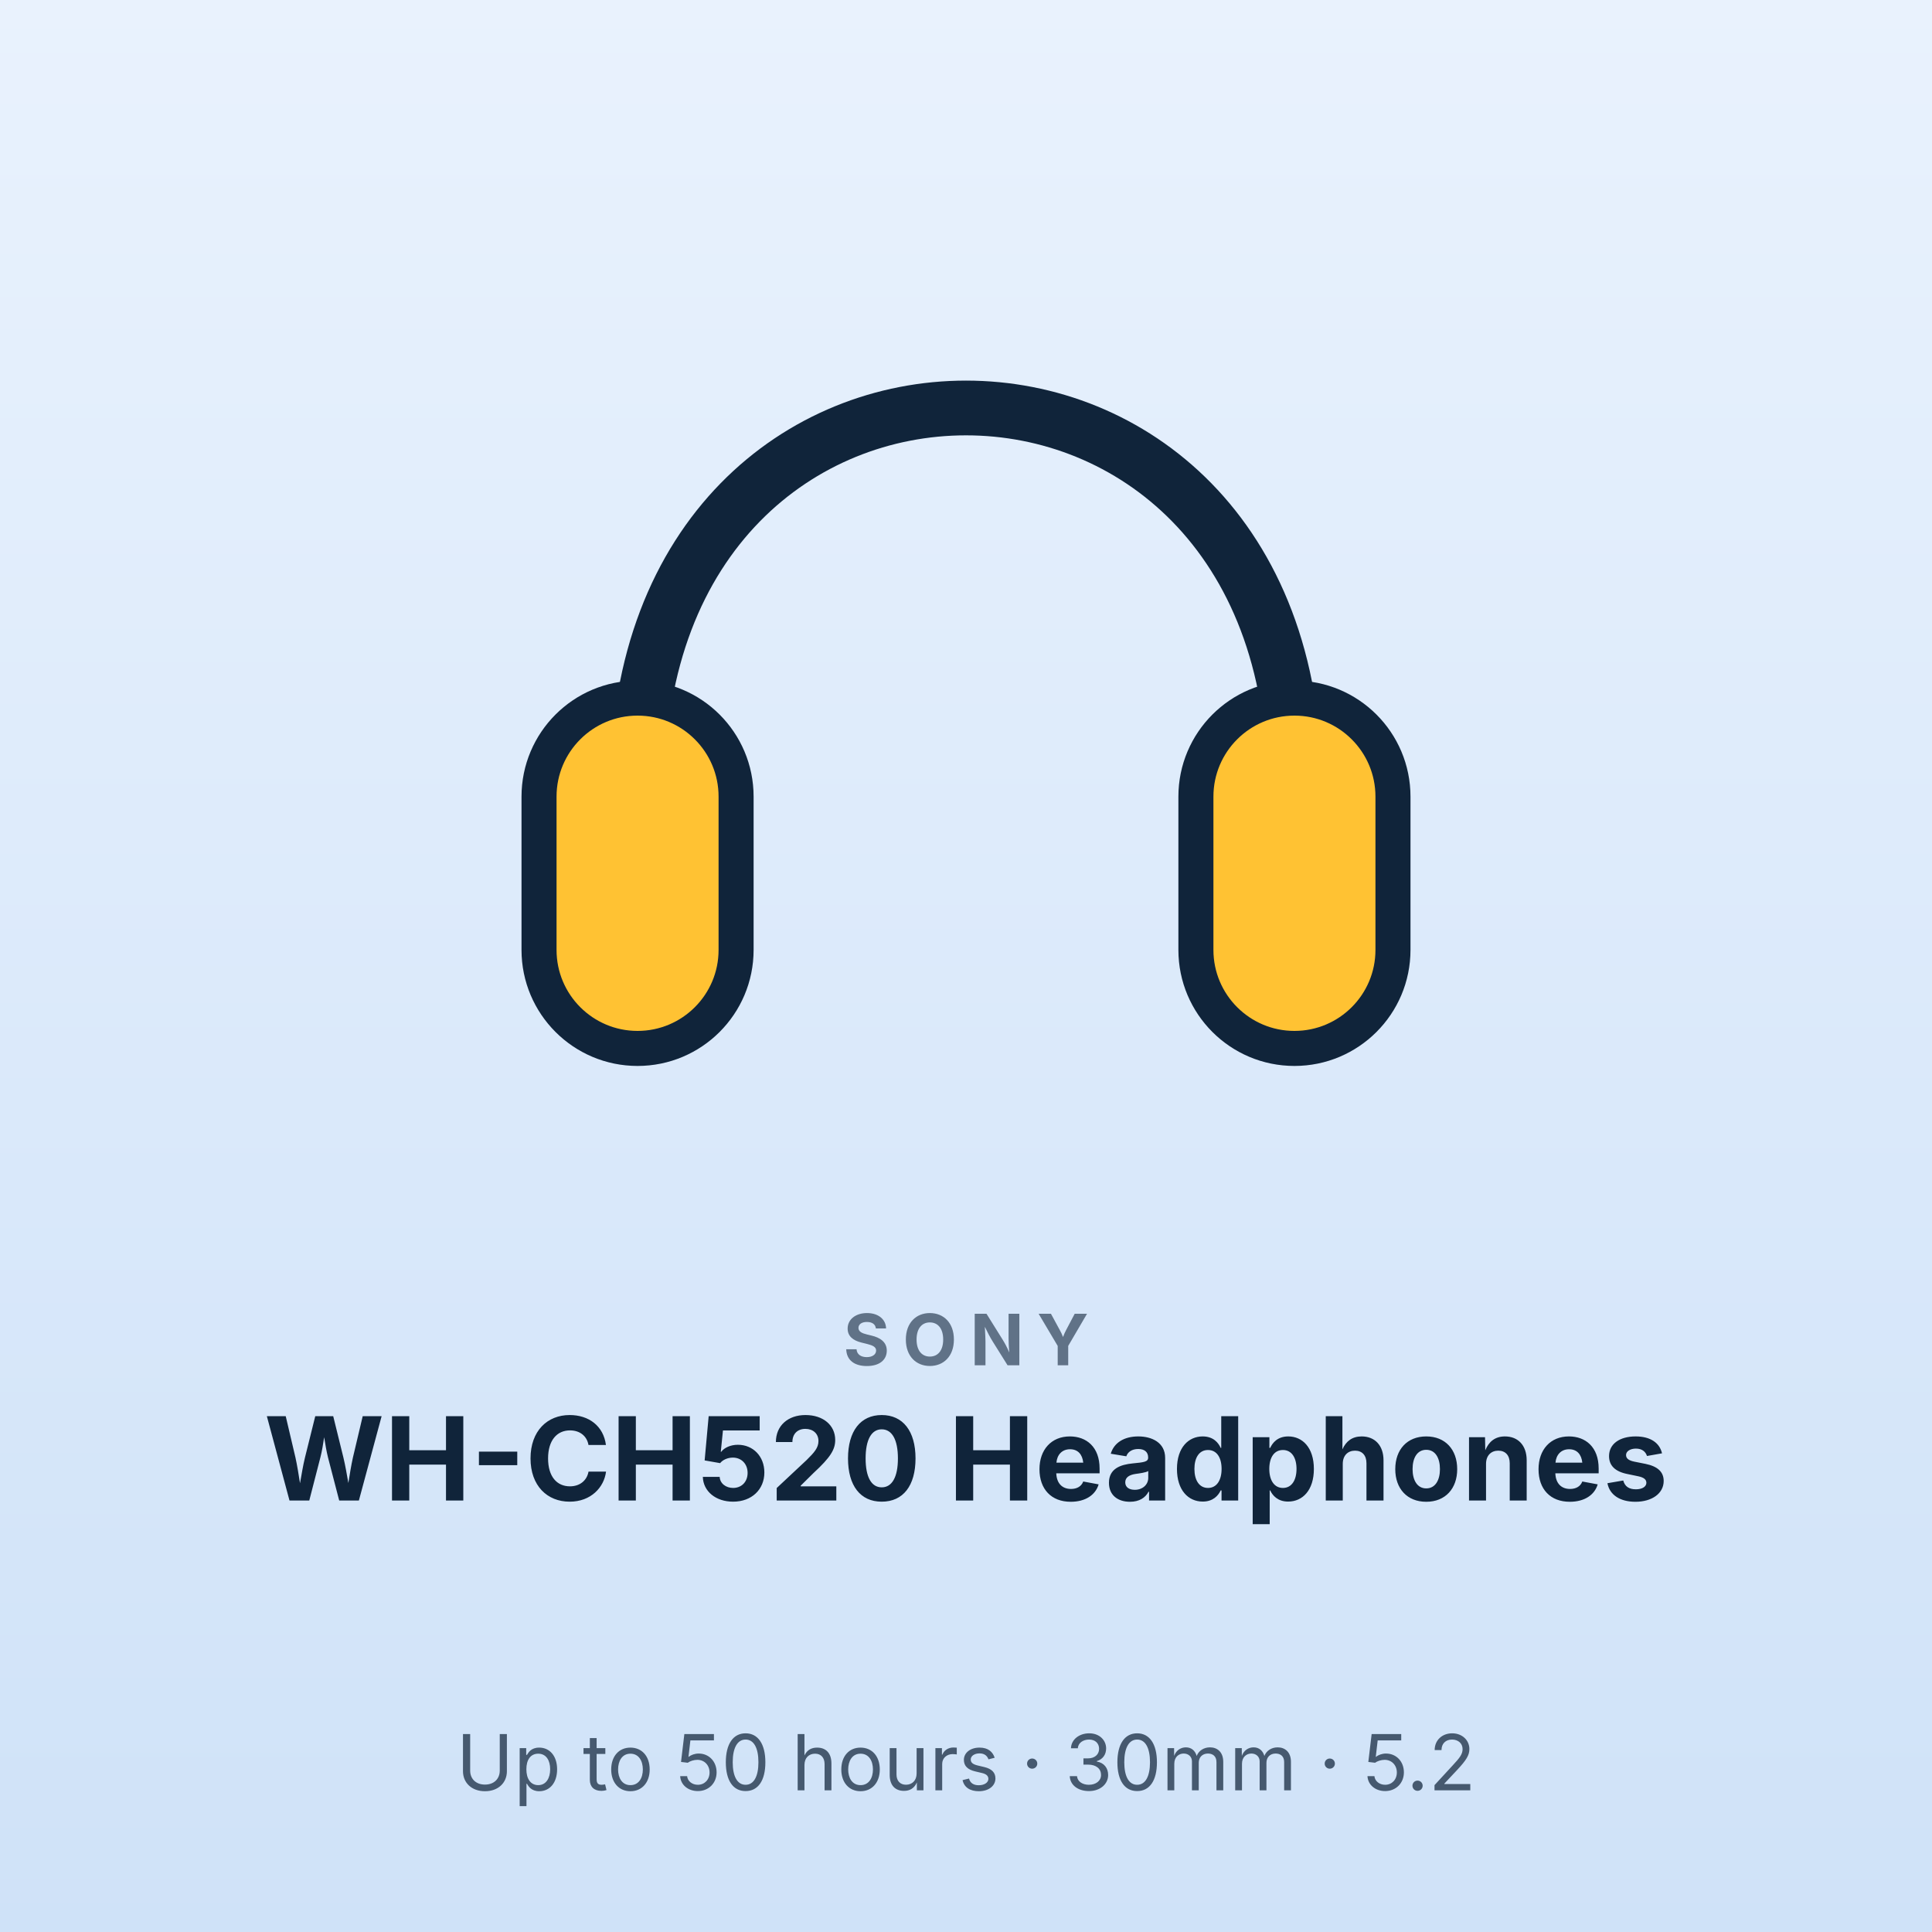
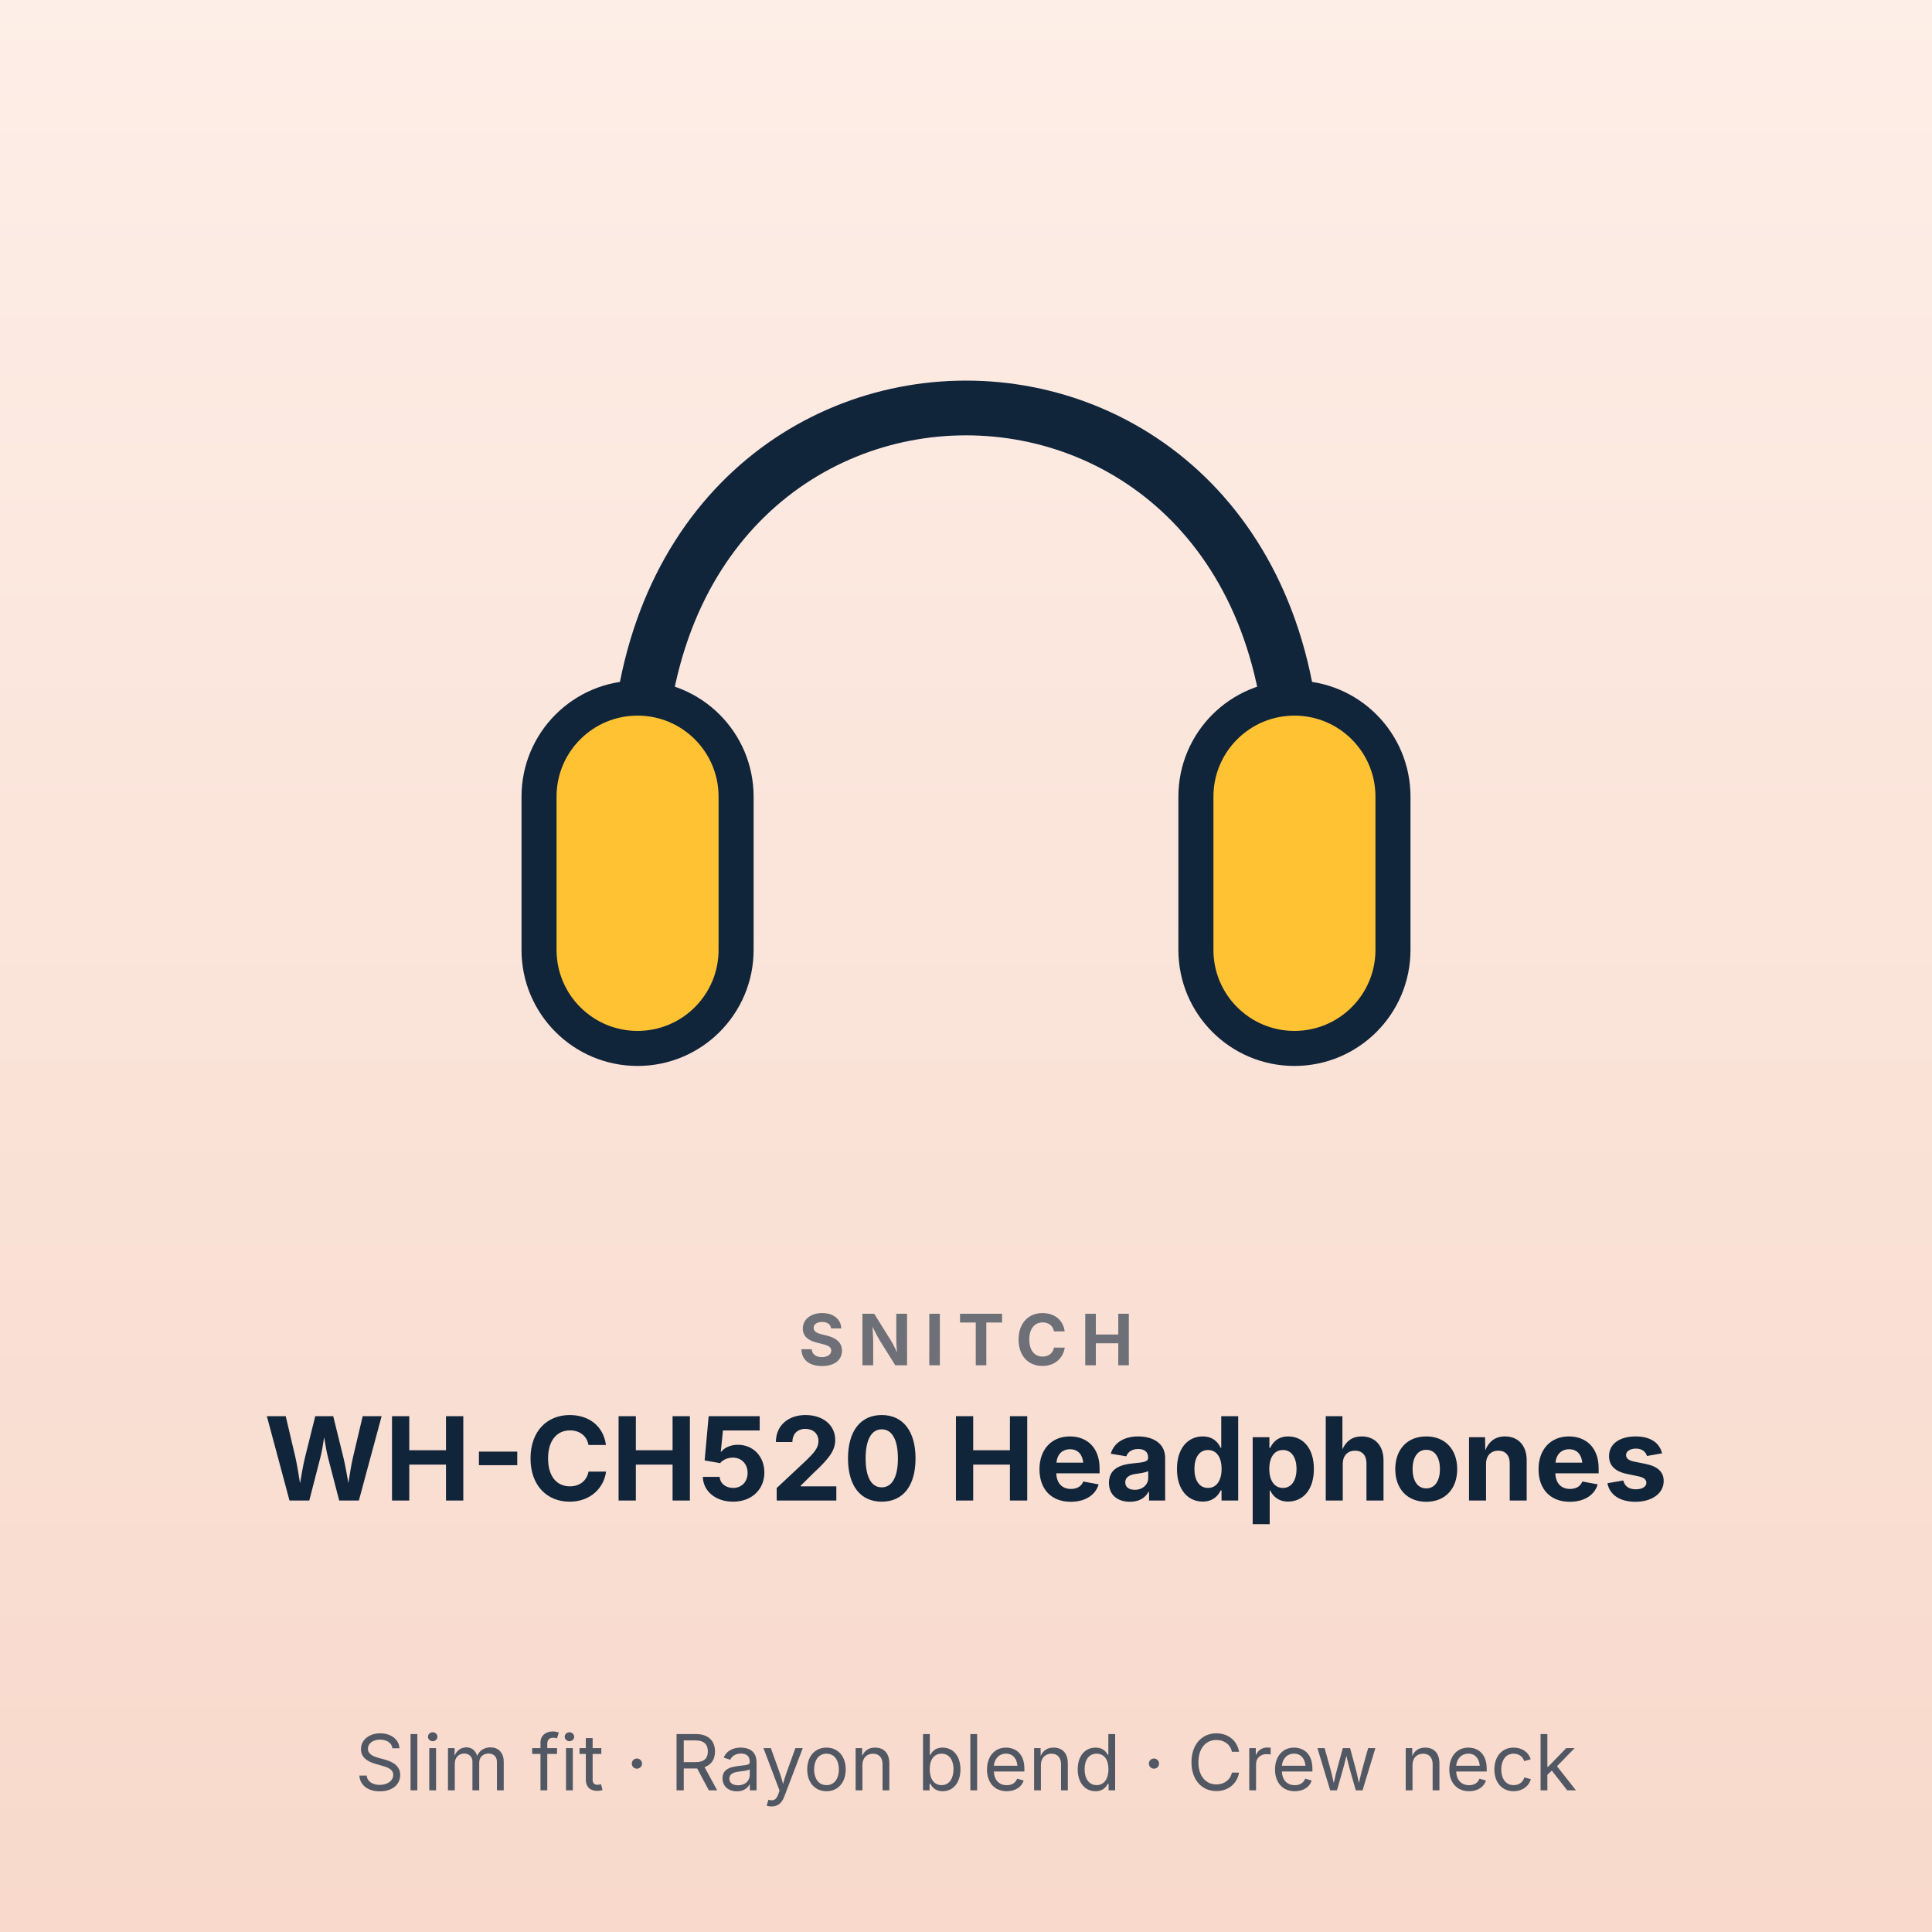
- <svg xmlns="http://www.w3.org/2000/svg" viewBox="0 0 600 600" role="img" aria-label="Sony WH-CH520 Wireless Bluetooth Headphones">
+ <svg xmlns="http://www.w3.org/2000/svg" viewBox="0 0 600 600" role="img" aria-label="Snitch Slim Fit Stretch Printed T-Shirt (Black)">
  <defs>
    <linearGradient id="g" x1="0" y1="0" x2="0" y2="1">
-       <stop offset="0" stop-color="#e9f2fd" />
-       <stop offset="1" stop-color="#cfe2f8" />
+       <stop offset="0" stop-color="#fdeee7" />
+       <stop offset="1" stop-color="#f8d9cb" />
    </linearGradient>
  </defs>
  <rect width="600" height="600" fill="url(#g)" />
  <g transform="translate(130 40) scale(3.4)">
    <path d="M20 60 C20 14 80 14 80 60" fill="none" stroke="#10243a" stroke-width="5" stroke-linecap="round" />
    <rect x="11" y="52" width="18" height="32" rx="9" fill="#ffc233" stroke="#10243a" stroke-width="3.2" stroke-linejoin="round" stroke-linecap="round" />
    <rect x="71" y="52" width="18" height="32" rx="9" fill="#ffc233" stroke="#10243a" stroke-width="3.2" stroke-linejoin="round" stroke-linecap="round" />
  </g>
-   <text x="300" y="424" text-anchor="middle" font-family="Inter, Arial, sans-serif" font-size="22" font-weight="700" letter-spacing="4" fill="#10243a" opacity=".6">SONY</text>
+   <text x="300" y="424" text-anchor="middle" font-family="Inter, Arial, sans-serif" font-size="22" font-weight="700" letter-spacing="4" fill="#10243a" opacity=".6">SNITCH</text>
  <text x="300" y="466" text-anchor="middle" font-family="Inter, Arial, sans-serif" font-size="36" font-weight="700" fill="#10243a">WH-CH520 Headphones</text>
-   <text x="300" y="556" text-anchor="middle" font-family="Inter, Arial, sans-serif" font-size="24" fill="#10243a" opacity=".72">Up to 50 hours  ·  30mm  ·  5.2</text>
+   <text x="300" y="556" text-anchor="middle" font-family="Inter, Arial, sans-serif" font-size="24" fill="#10243a" opacity=".72">Slim fit  ·  Rayon blend  ·  Crew neck</text>
</svg>
